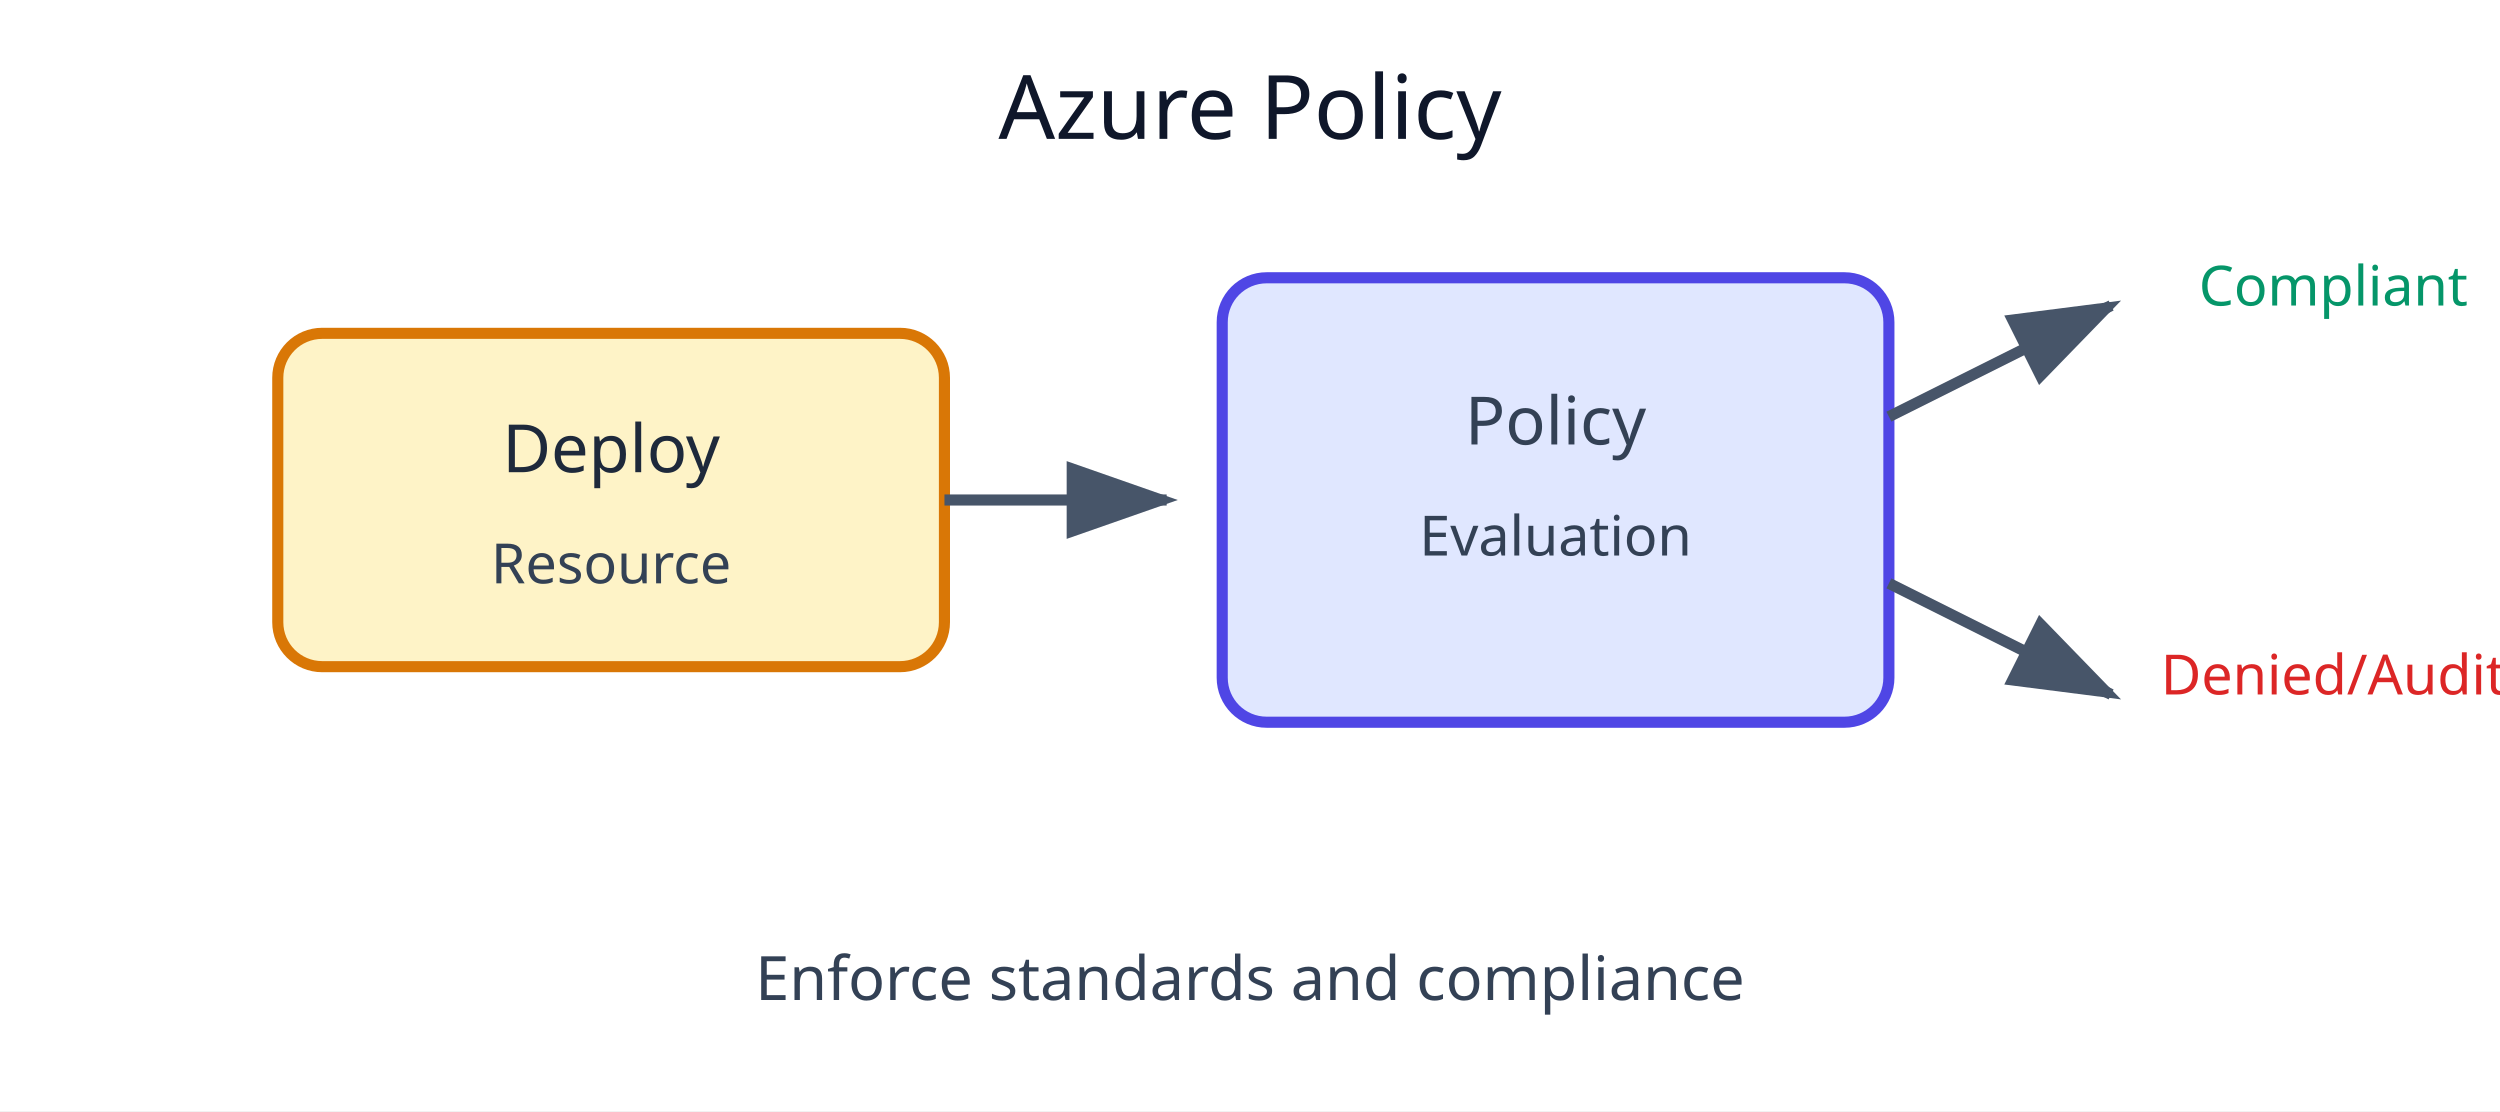
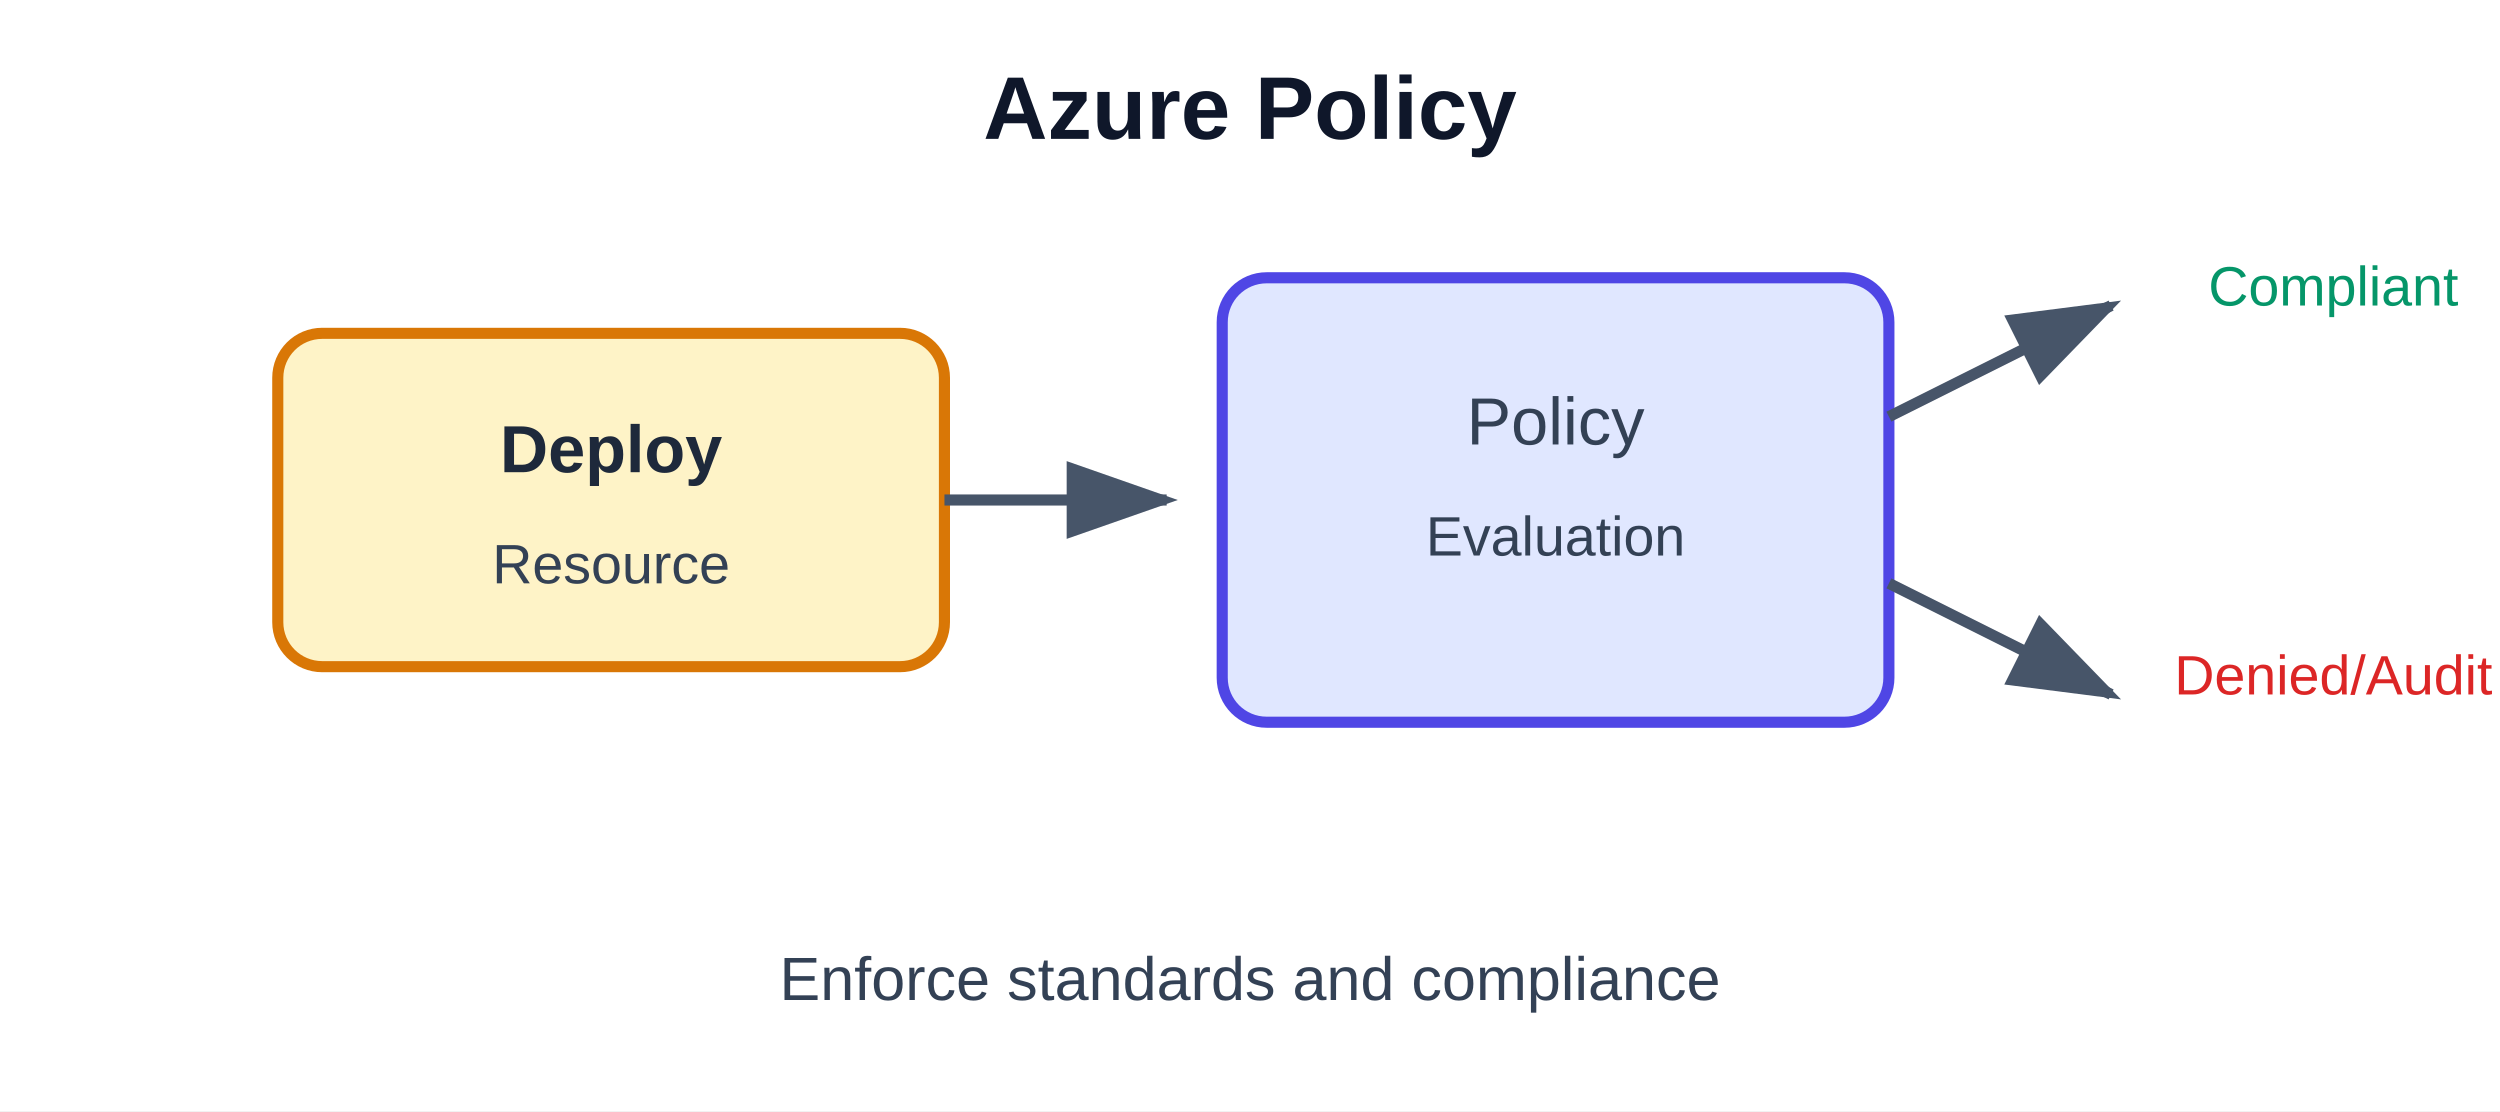
<svg xmlns="http://www.w3.org/2000/svg" viewBox="0 0 450 200" width="450" height="200">
  <defs>
    <marker id="arrow" markerWidth="10" markerHeight="7" refX="9" refY="3.5" orient="auto">
      <polygon points="0 0, 10 3.5, 0 7" fill="#475569" />
    </marker>
    <marker id="arrowBlue" markerWidth="10" markerHeight="7" refX="9" refY="3.5" orient="auto">
      <polygon points="0 0, 10 3.5, 0 7" fill="#2563EB" />
    </marker>
  </defs>
  <rect width="450" height="200" fill="#FFFFFF" />
-   <text x="225" y="25" text-anchor="middle" font-family="Segoe UI" font-size="16" fill="#0F172A">Azure Policy</text>
+   <text x="225" y="25" text-anchor="middle" font-family="Segoe UI, Arial" font-size="16" font-weight="600" fill="#0F172A">Azure Policy</text>
  <rect x="50" y="60" width="120" height="60" rx="8" fill="#FEF3C7" stroke="#D97706" stroke-width="2" />
-   <text x="110" y="85" text-anchor="middle" font-family="Segoe UI" font-size="12" fill="#1E293B">Deploy</text>
-   <text x="110" y="105" text-anchor="middle" font-family="Segoe UI" font-size="10" fill="#334155">Resource</text>
+   <text x="110" y="85" text-anchor="middle" font-family="Segoe UI, Arial" font-size="12" font-weight="600" fill="#1E293B">Deploy</text>
+   <text x="110" y="105" text-anchor="middle" font-family="Segoe UI, Arial" font-size="10" fill="#334155">Resource</text>
  <line x1="170" y1="90" x2="210" y2="90" stroke="#475569" stroke-width="2" marker-end="url(#arrow)" />
  <rect x="220" y="50" width="120" height="80" rx="8" fill="#E0E7FF" stroke="#4F46E5" stroke-width="2" />
-   <text x="280" y="95" text-anchor="middle" font-family="Segoe UI" font-size="11" fill="#1E293B" />
-   <text x="280" y="80" text-anchor="middle" font-family="Segoe UI" font-size="12" fill="#334155">Policy</text>
-   <text x="280" y="100" text-anchor="middle" font-family="Segoe UI" font-size="10" fill="#334155">Evaluation</text>
+   <text x="280" y="95" text-anchor="middle" font-family="Segoe UI, Arial" font-size="11" font-weight="600" fill="#1E293B" />
+   <text x="280" y="80" text-anchor="middle" font-family="Segoe UI, Arial" font-size="12" fill="#334155">Policy</text>
+   <text x="280" y="100" text-anchor="middle" font-family="Segoe UI, Arial" font-size="10" fill="#334155">Evaluation</text>
  <line x1="340" y1="75" x2="380" y2="55" stroke="#475569" stroke-width="2" marker-end="url(#arrow)" />
  <line x1="340" y1="105" x2="380" y2="125" stroke="#475569" stroke-width="2" marker-end="url(#arrow)" />
-   <text x="420" y="55" text-anchor="middle" font-family="Segoe UI" font-size="10" fill="#059669">Compliant</text>
-   <text x="420" y="125" text-anchor="middle" font-family="Segoe UI" font-size="10" fill="#DC2626">Denied/Audit</text>
-   <text x="225" y="180" text-anchor="middle" font-family="Segoe UI" font-size="11" fill="#334155">Enforce standards and compliance</text>
+   <text x="420" y="55" text-anchor="middle" font-family="Segoe UI, Arial" font-size="10" fill="#059669">Compliant</text>
+   <text x="420" y="125" text-anchor="middle" font-family="Segoe UI, Arial" font-size="10" fill="#DC2626">Denied/Audit</text>
+   <text x="225" y="180" text-anchor="middle" font-family="Segoe UI, Arial" font-size="11" fill="#334155">Enforce standards and compliance</text>
</svg>
